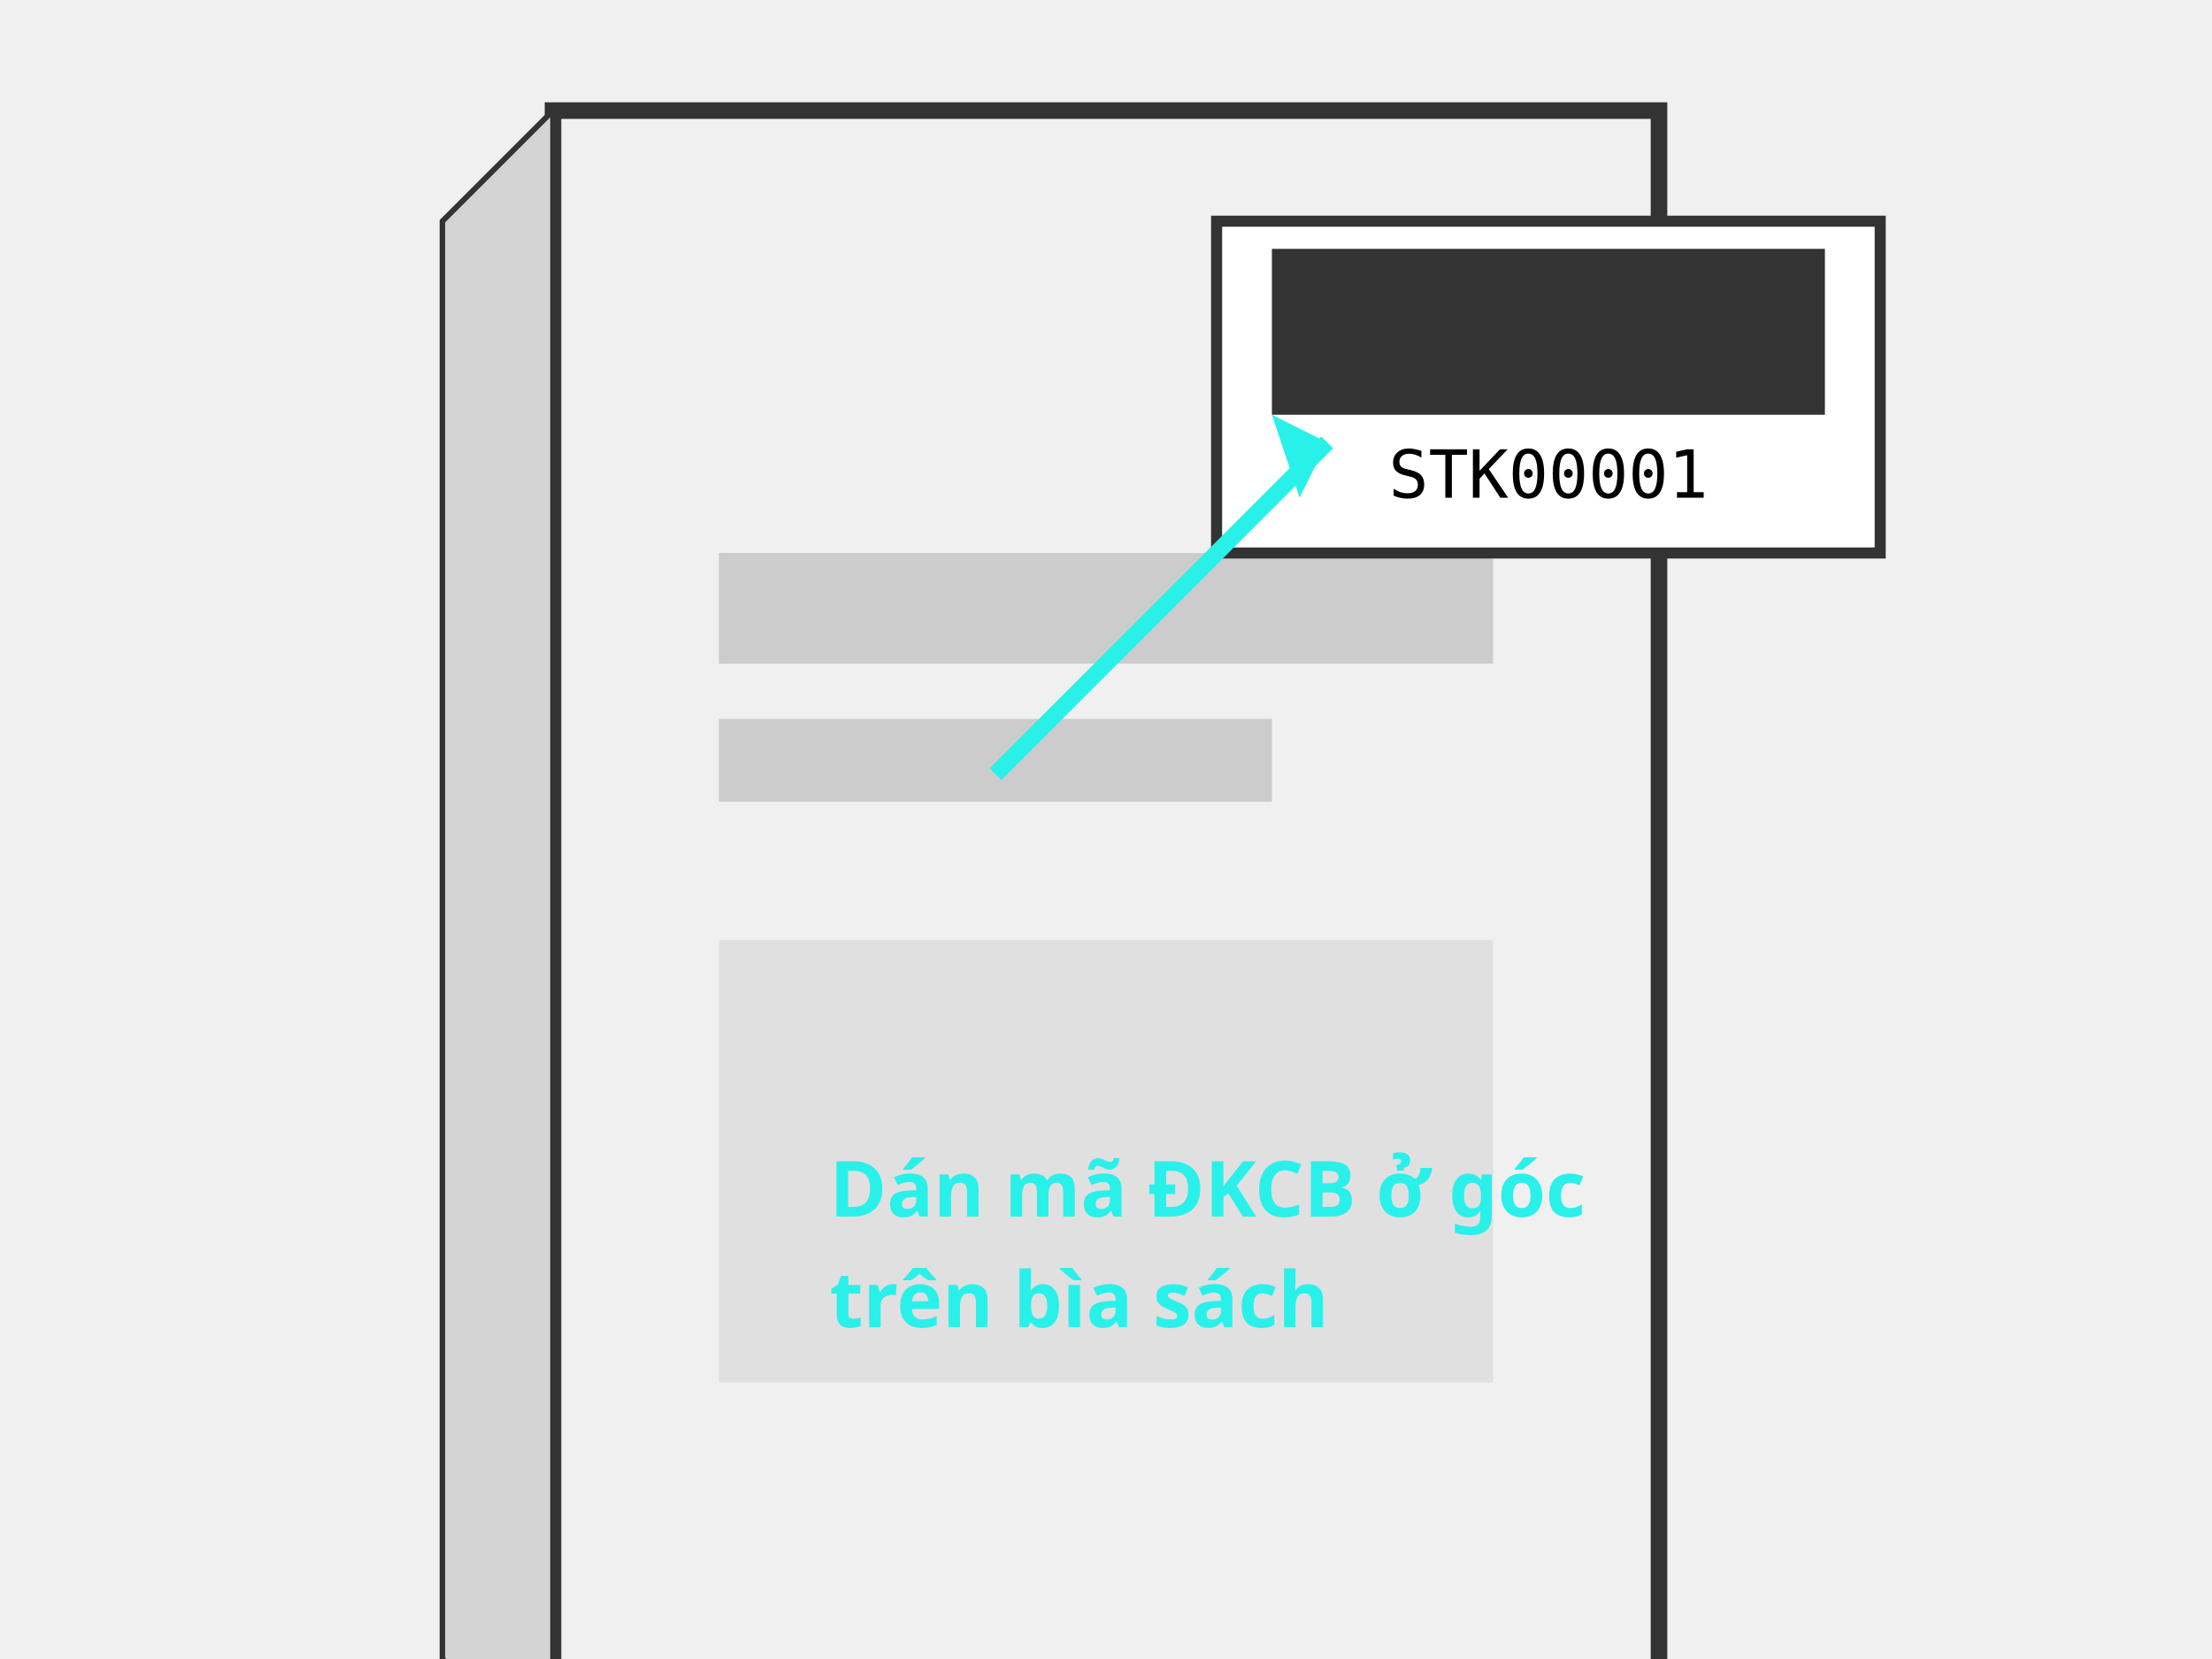
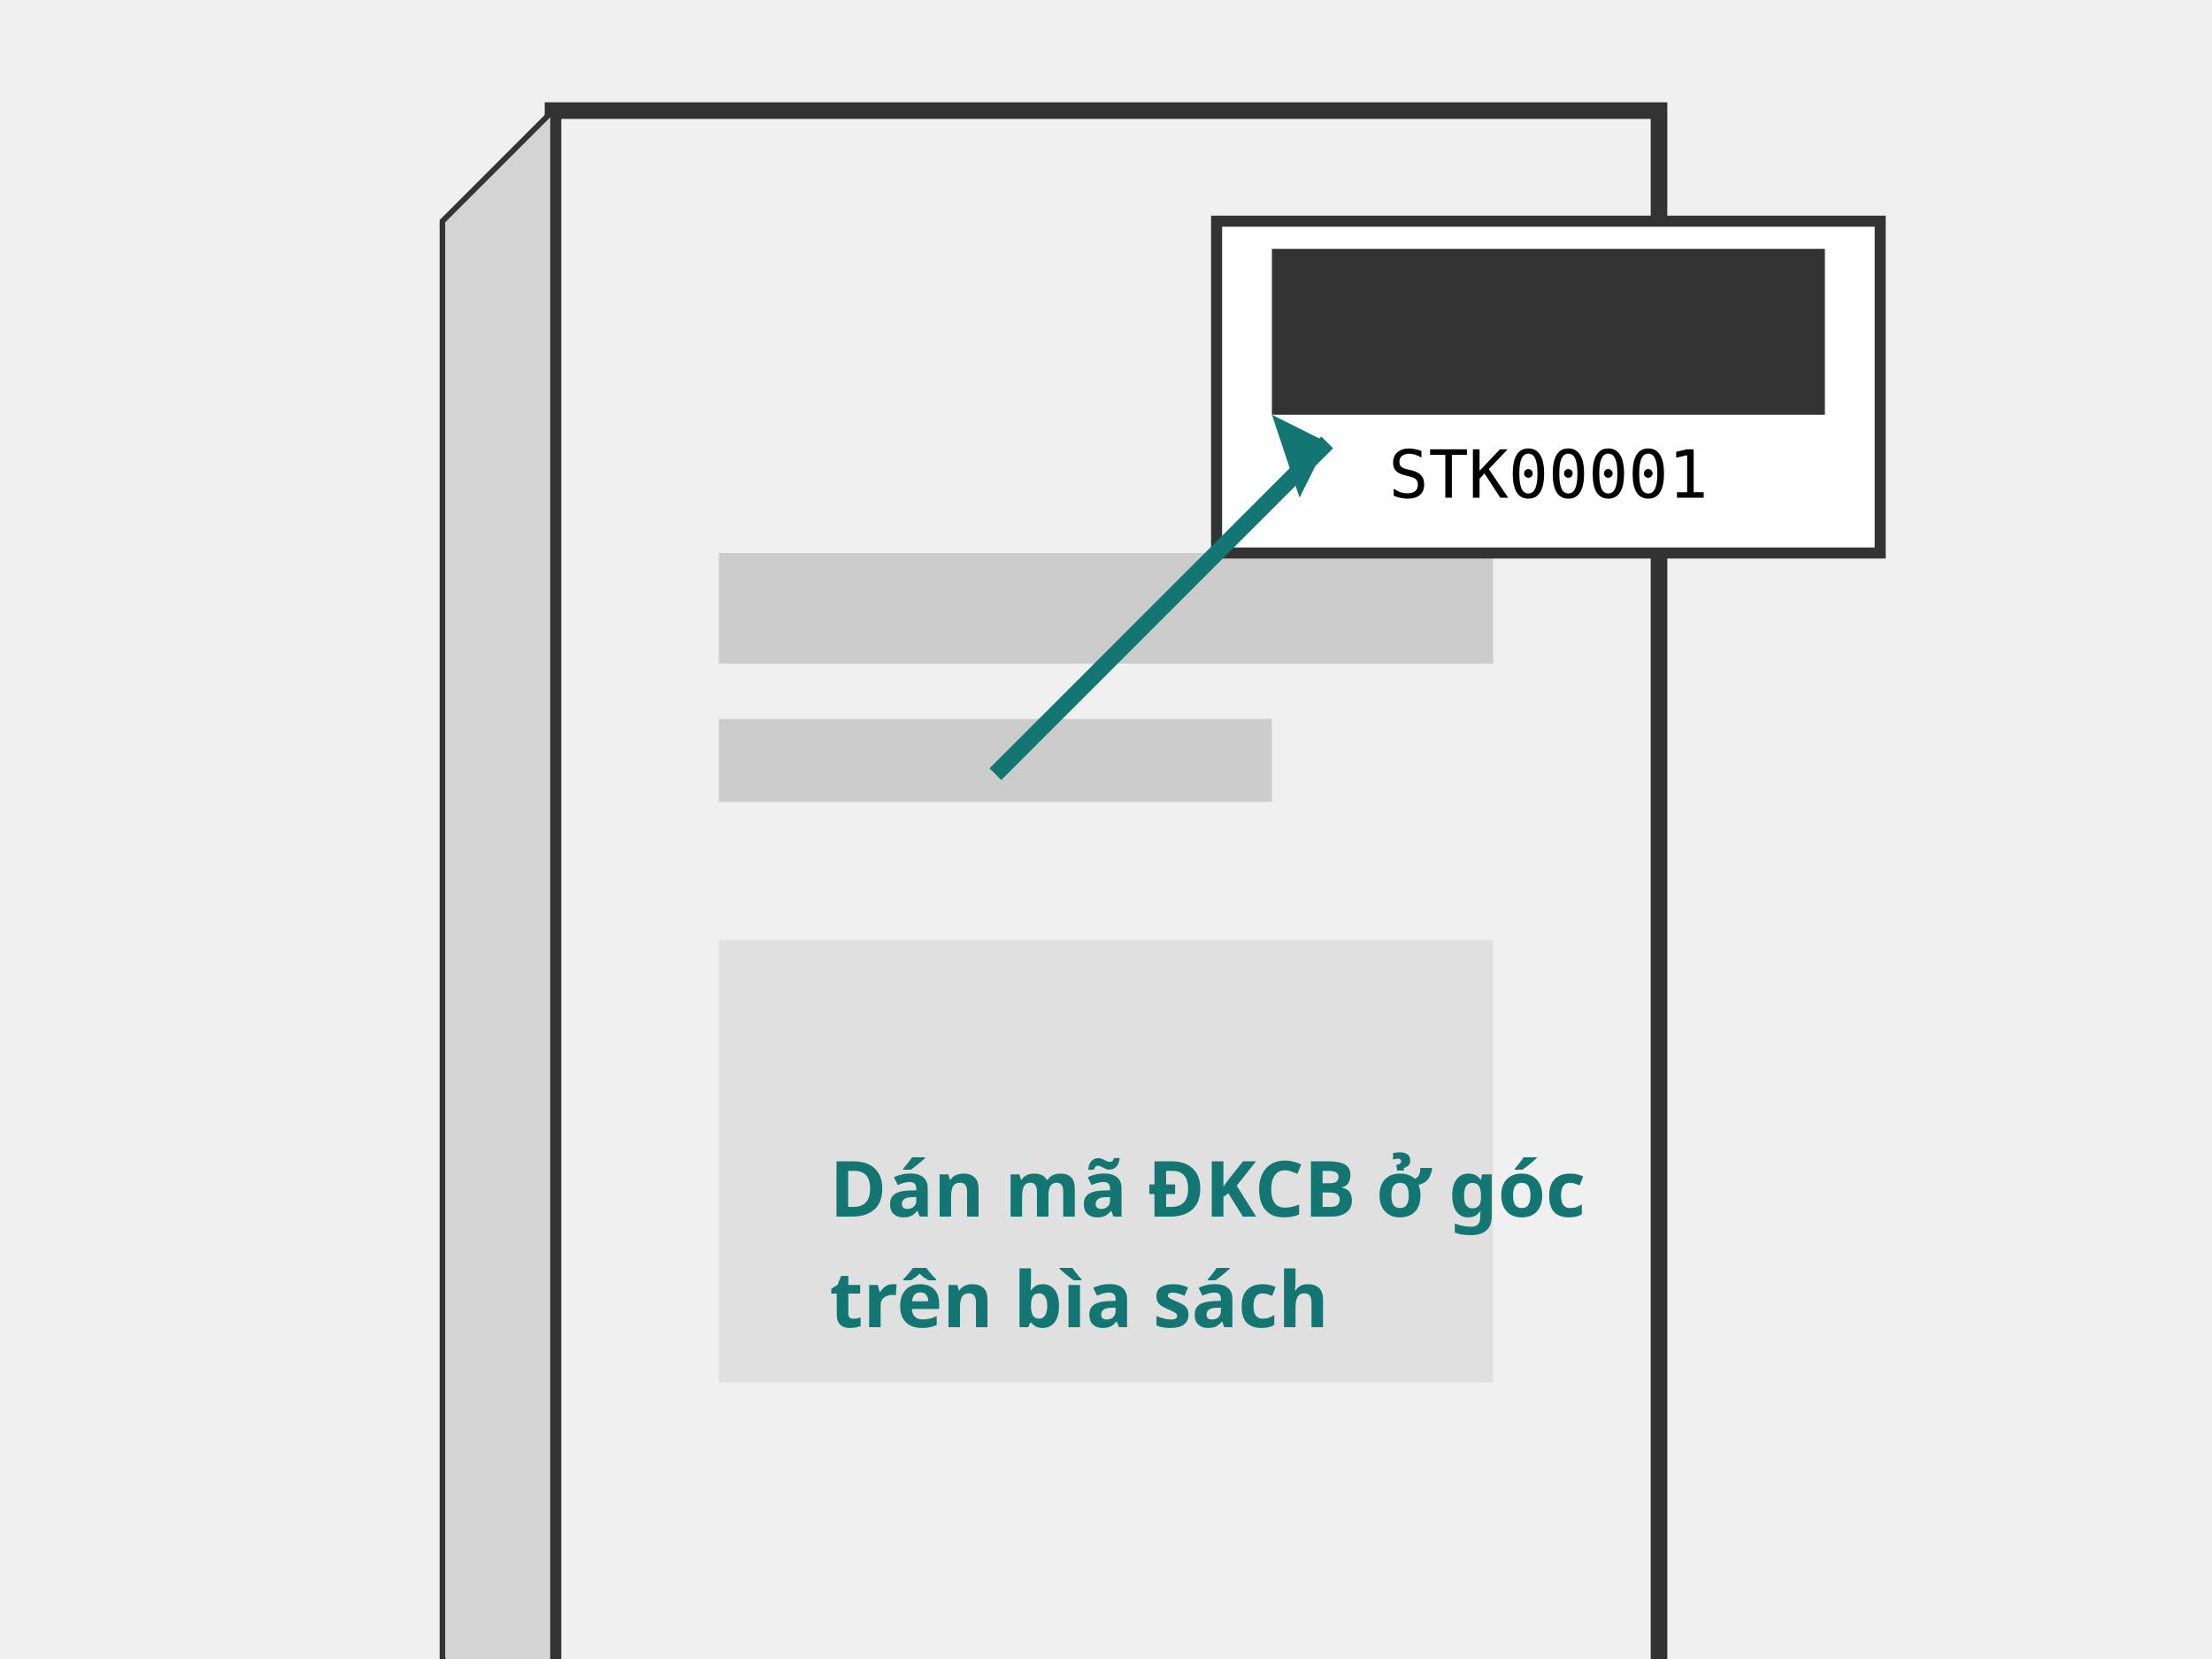
<svg xmlns="http://www.w3.org/2000/svg" width="400" height="300" viewBox="0 0 400 300" fill="none">
  <rect x="100" y="20" width="200" height="300" fill="#f0f0f0" stroke="#333" stroke-width="3" />
  <path d="M100 20 L100 320 L80 300 L80 40 Z" fill="#d4d4d4" stroke="#333" stroke-width="1" />
  <rect x="130" y="100" width="140" height="20" fill="#ccc" />
  <rect x="130" y="130" width="100" height="15" fill="#ccc" />
  <rect x="130" y="170" width="140" height="80" fill="#e0e0e0" />
  <rect x="220" y="40" width="120" height="60" fill="white" stroke="#333" stroke-width="2" />
  <rect x="230" y="45" width="100" height="30" fill="#333" />
  <text x="280" y="90" font-family="monospace" font-size="12" text-anchor="middle" fill="#000">STK00001</text>
-   <path d="M180 140 L240 80" stroke="#2af0ea" stroke-width="3" />
-   <polygon points="240,80 230,75 235,90" fill="#2af0ea" />
-   <text x="150" y="220" font-family="sans-serif" font-size="14" fill="#2af0ea" font-weight="bold">Dán mã ĐKCB ở góc</text>
-   <text x="150" y="240" font-family="sans-serif" font-size="14" fill="#2af0ea" font-weight="bold">trên bìa sách</text>
+   <path d="M180 140 L240 80" stroke="#147672" stroke-width="3" />
+   <polygon points="240,80 230,75 235,90" fill="#147672" />
+   <text x="150" y="220" font-family="sans-serif" font-size="14" fill="#147672" font-weight="bold">Dán mã ĐKCB ở góc</text>
+   <text x="150" y="240" font-family="sans-serif" font-size="14" fill="#147672" font-weight="bold">trên bìa sách</text>
</svg>
